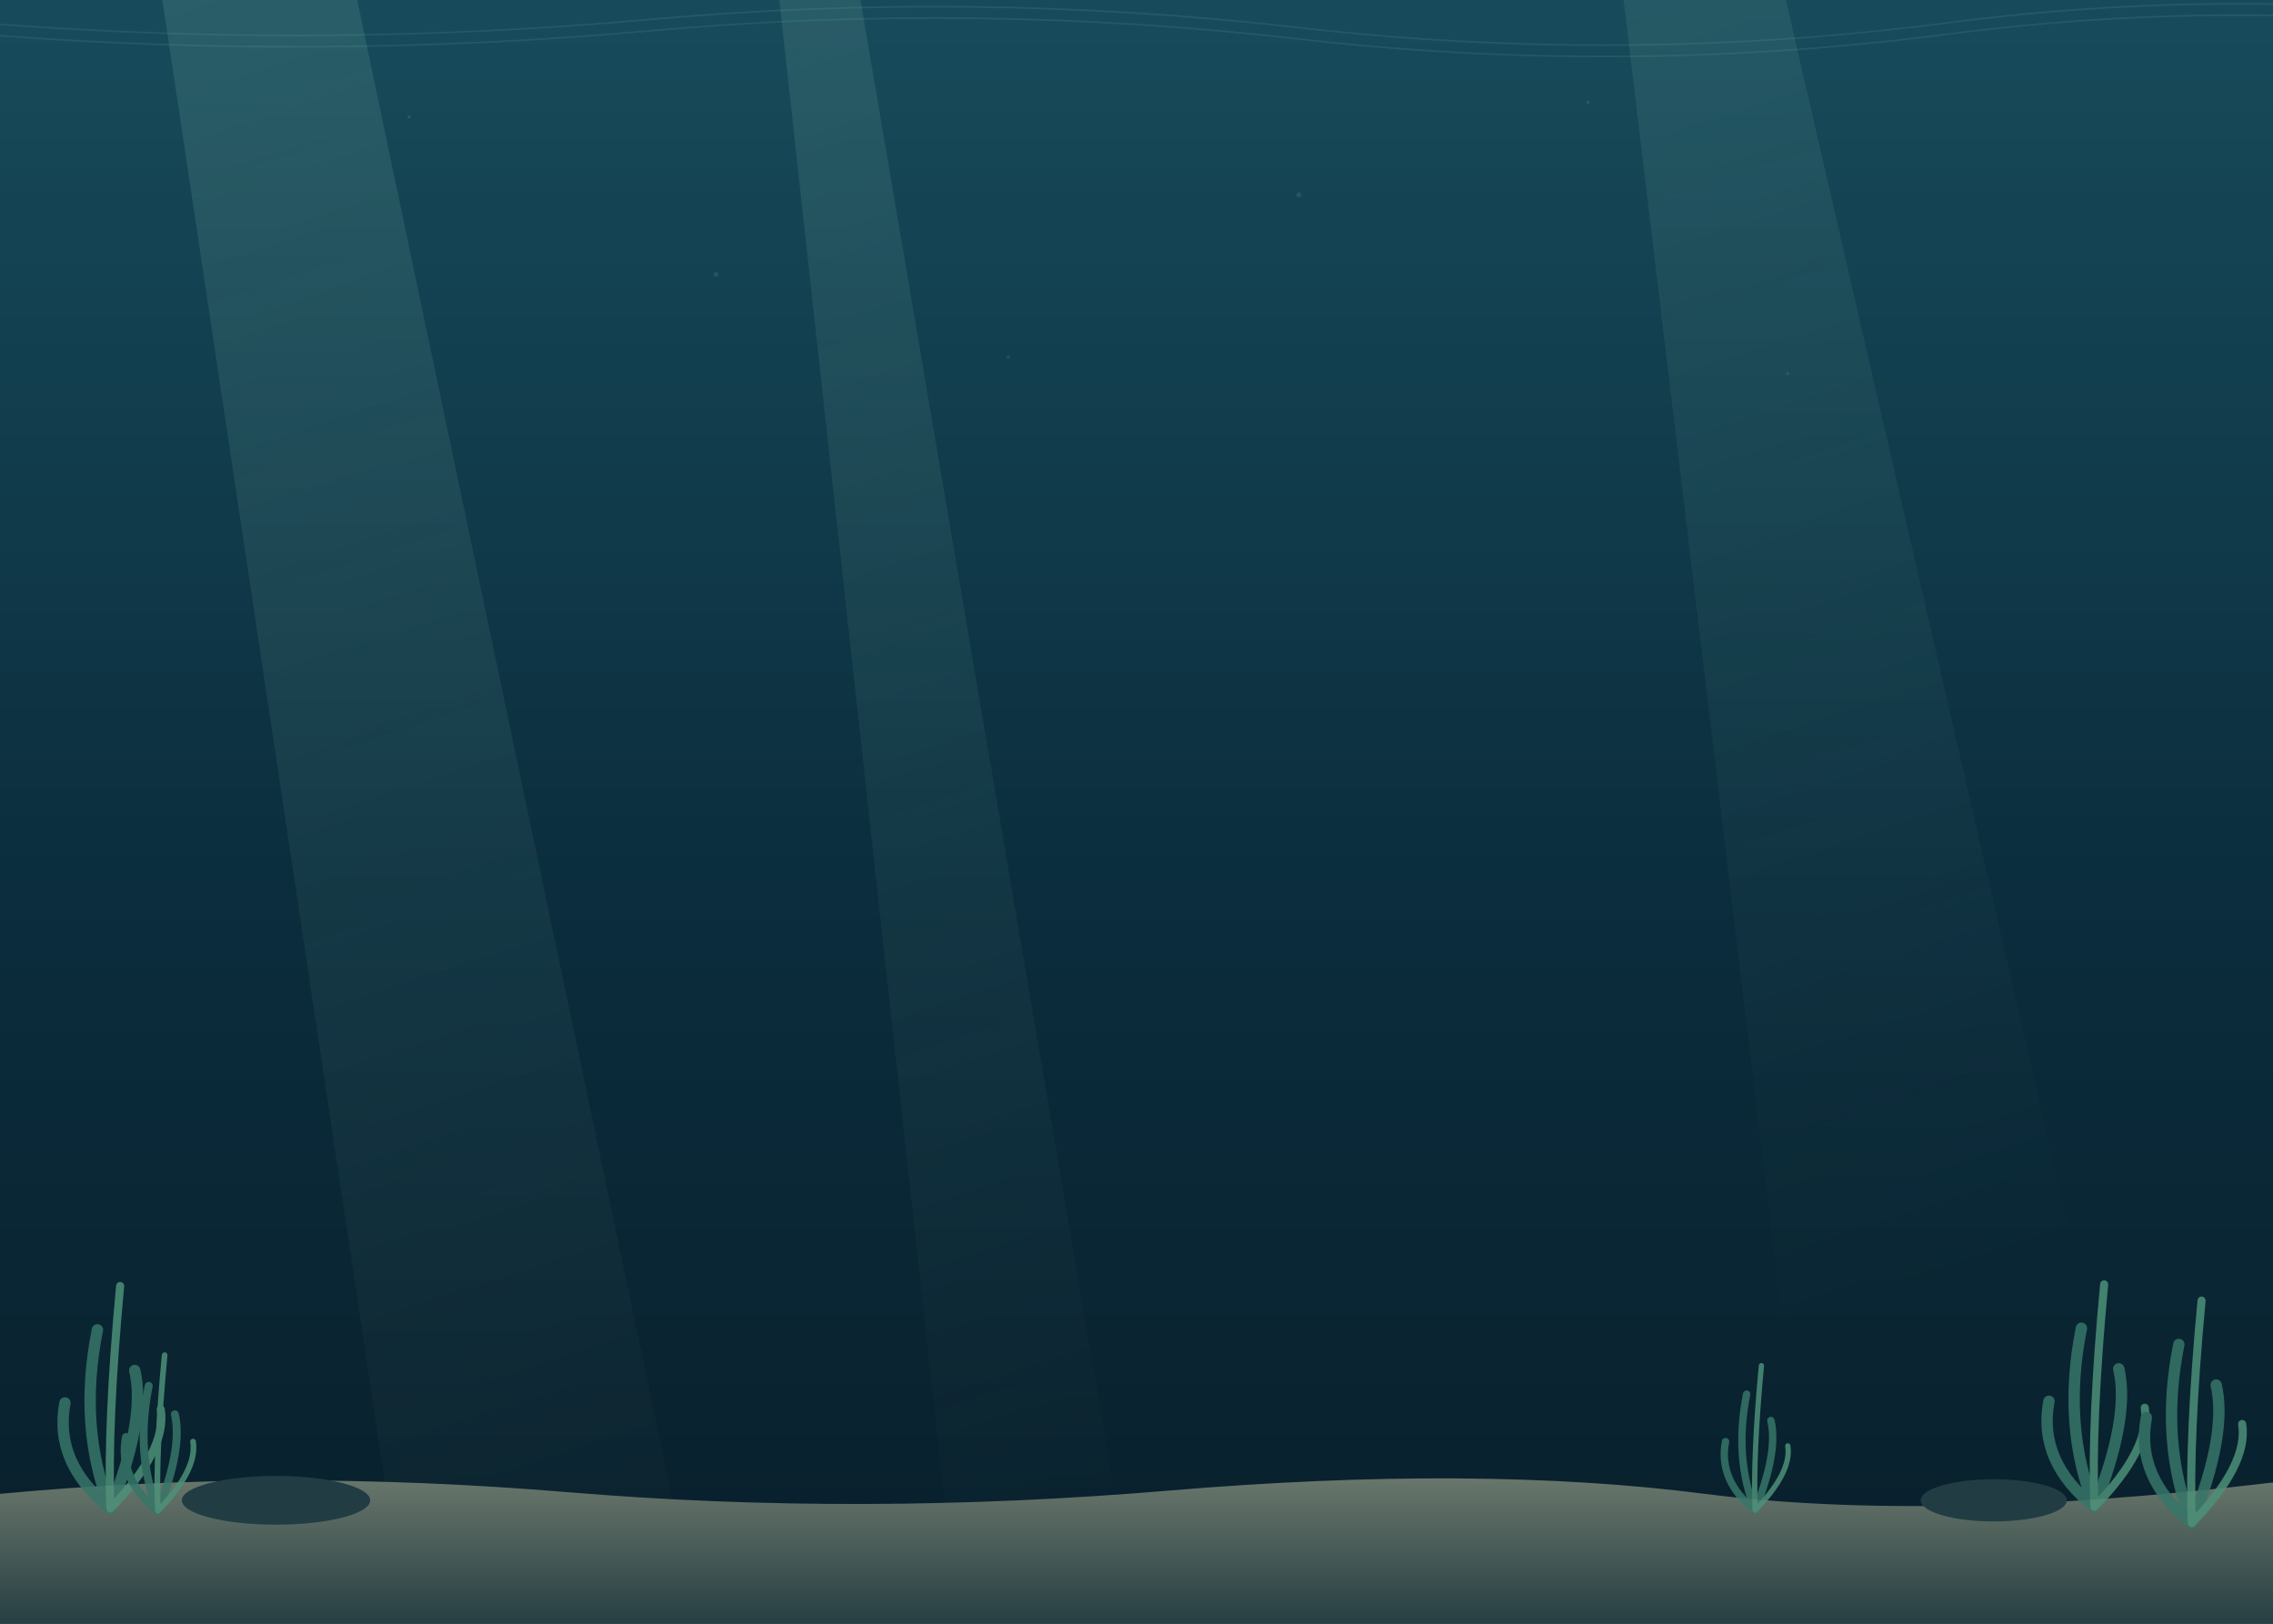
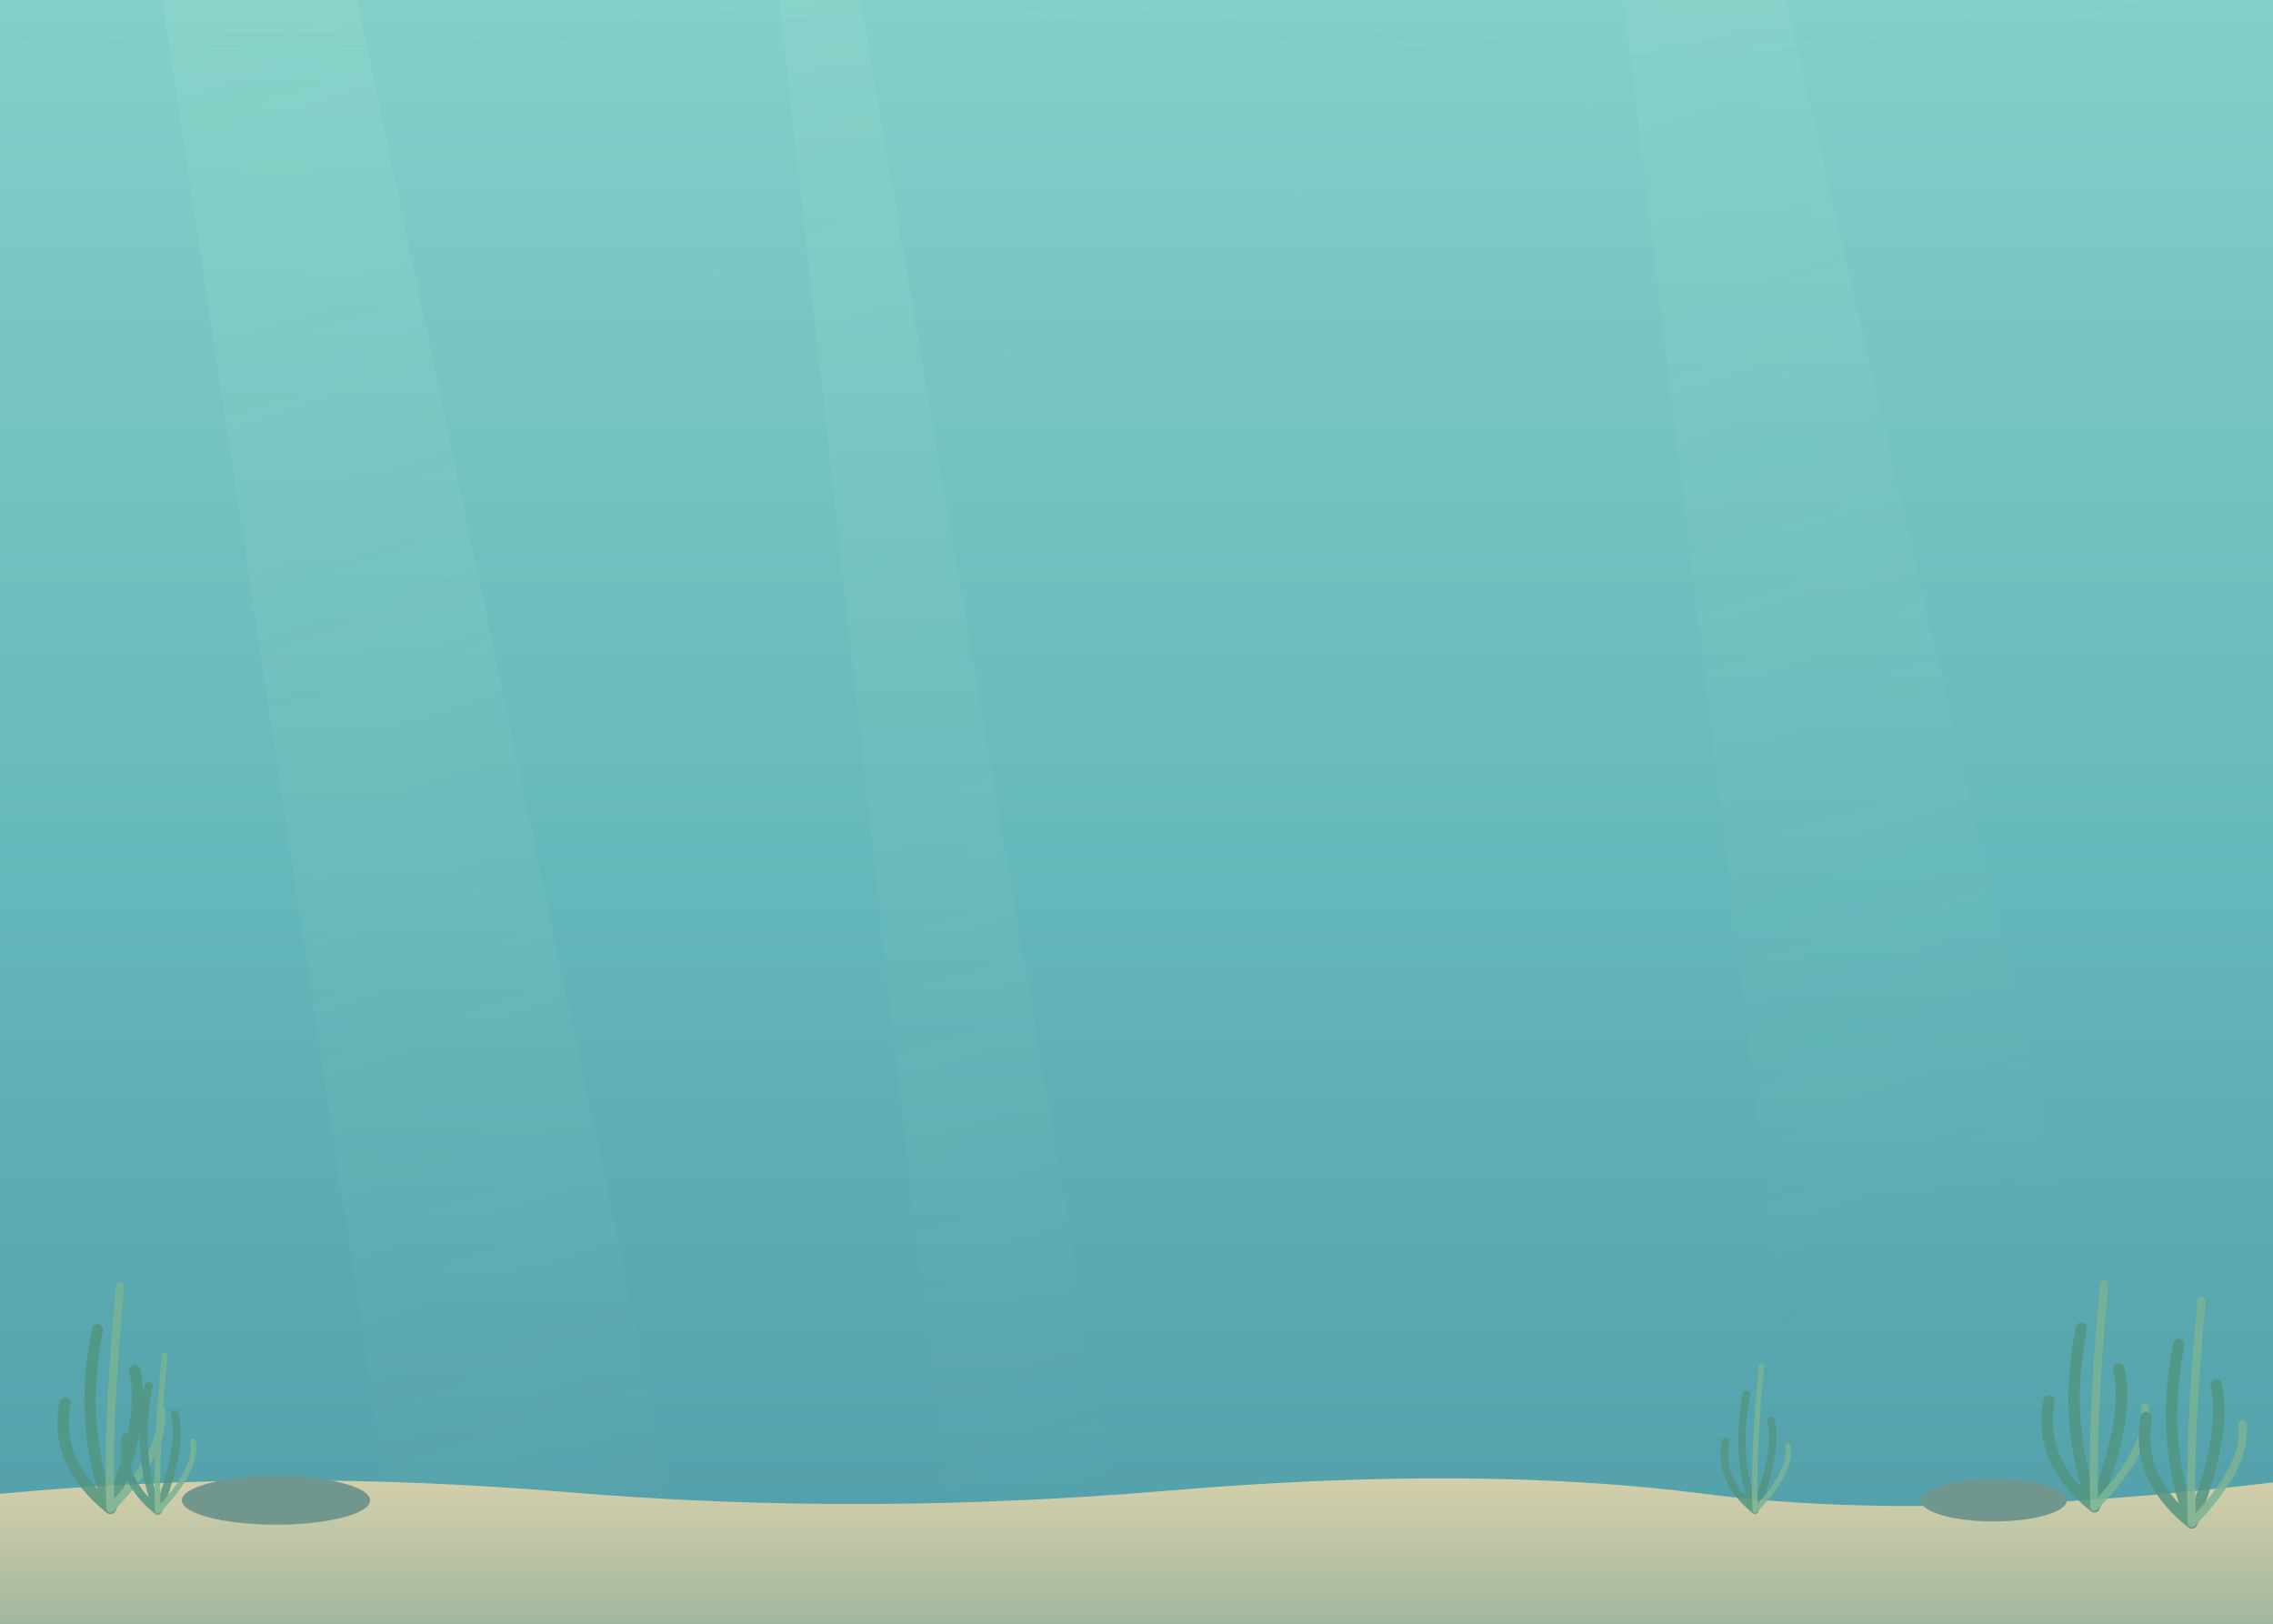
<svg xmlns="http://www.w3.org/2000/svg" width="1400" height="1000" viewBox="0 0 1400 1000" preserveAspectRatio="xMidYMax slice">
  <defs>
    <linearGradient id="water" x2="0" y2="1">
-       <stop stop-color="#174b5b" />
-       <stop offset=".55" stop-color="#0b2d3d" />
-       <stop offset="1" stop-color="#091f2b" />
+       <stop stop-color="#83cfc9" />
+       <stop offset=".55" stop-color="#64b7ba" />
+       <stop offset="1" stop-color="#519da8" />
    </linearGradient>
    <linearGradient id="light" x2=".4" y2="1">
      <stop stop-color="#b4efd0" stop-opacity=".12" />
      <stop offset="1" stop-color="#b4efd0" stop-opacity="0" />
    </linearGradient>
    <linearGradient id="sand" x2="0" y2="1">
-       <stop stop-color="#68766b" />
-       <stop offset="1" stop-color="#273f42" />
+       <stop stop-color="#d4cfaa" />
+       <stop offset="1" stop-color="#a3b79e" />
    </linearGradient>
    <g id="grass" fill="none" stroke-linecap="round">
-       <path d="M0 0 Q-20-50-8-110 M0 0 Q22-55 15-85 M0 0 Q-35-28-28-65" stroke="#367568" stroke-width="7" />
-       <path d="M0 0 Q-2-52 6-137 M0 0 Q35-36 31-61" stroke="#4c9078" stroke-width="5" />
+       <path d="M0 0 Q-20-50-8-110 M0 0 Q22-55 15-85 M0 0 Q-35-28-28-65" stroke="#519580" stroke-width="7" />
+       <path d="M0 0 Q-2-52 6-137 M0 0 Q35-36 31-61" stroke="#79b493" stroke-width="5" />
    </g>
  </defs>
  <path fill="url(#water)" d="M0 0H1400V1000H0Z" />
  <path transform="scale(1 3.33)" fill="url(#light)" d="M100 0H220L430 300H250Z M480 0H530L700 300H590Z M1000 0H1100L1330 300H1120Z" />
  <g fill="none" stroke="#6cb9b1" stroke-opacity=".14">
    <path d="M0 15 Q200 30 400 12T800 17T1200 14T1600 20" />
    <path d="M0 22 Q200 37 400 19T800 24T1200 21T1600 27" />
  </g>
  <path d="M0 920 Q170 904 350 919T720 918T1050 920T1400 913V1000H0Z" fill="url(#sand)" />
  <g opacity=".85" transform="translate(0 639)">
    <use href="#grass" x="68" y="290" />
    <use href="#grass" x="96" y="295" transform="translate(30 85) scale(.7)" />
    <use href="#grass" x="1290" y="289" />
    <use href="#grass" x="1350" y="299" />
    <use href="#grass" x="1140" y="294" transform="translate(340 100) scale(.65)" />
  </g>
-   <g fill="#213d43" transform="translate(0 639)">
+   <g fill="#71968e" transform="translate(0 639)">
    <ellipse cx="170" cy="285" rx="58" ry="15" />
    <ellipse cx="1228" cy="285" rx="45" ry="13" />
  </g>
  <g fill="#b1d5bc" opacity=".12">
    <circle cx="252" cy="72" r="1" />
    <circle cx="800" cy="120" r="1.5" />
    <circle cx="621" cy="220" r="1" />
    <circle cx="978" cy="63" r="1" />
    <circle cx="441" cy="169" r="1.5" />
    <circle cx="1101" cy="230" r="1" />
  </g>
</svg>
